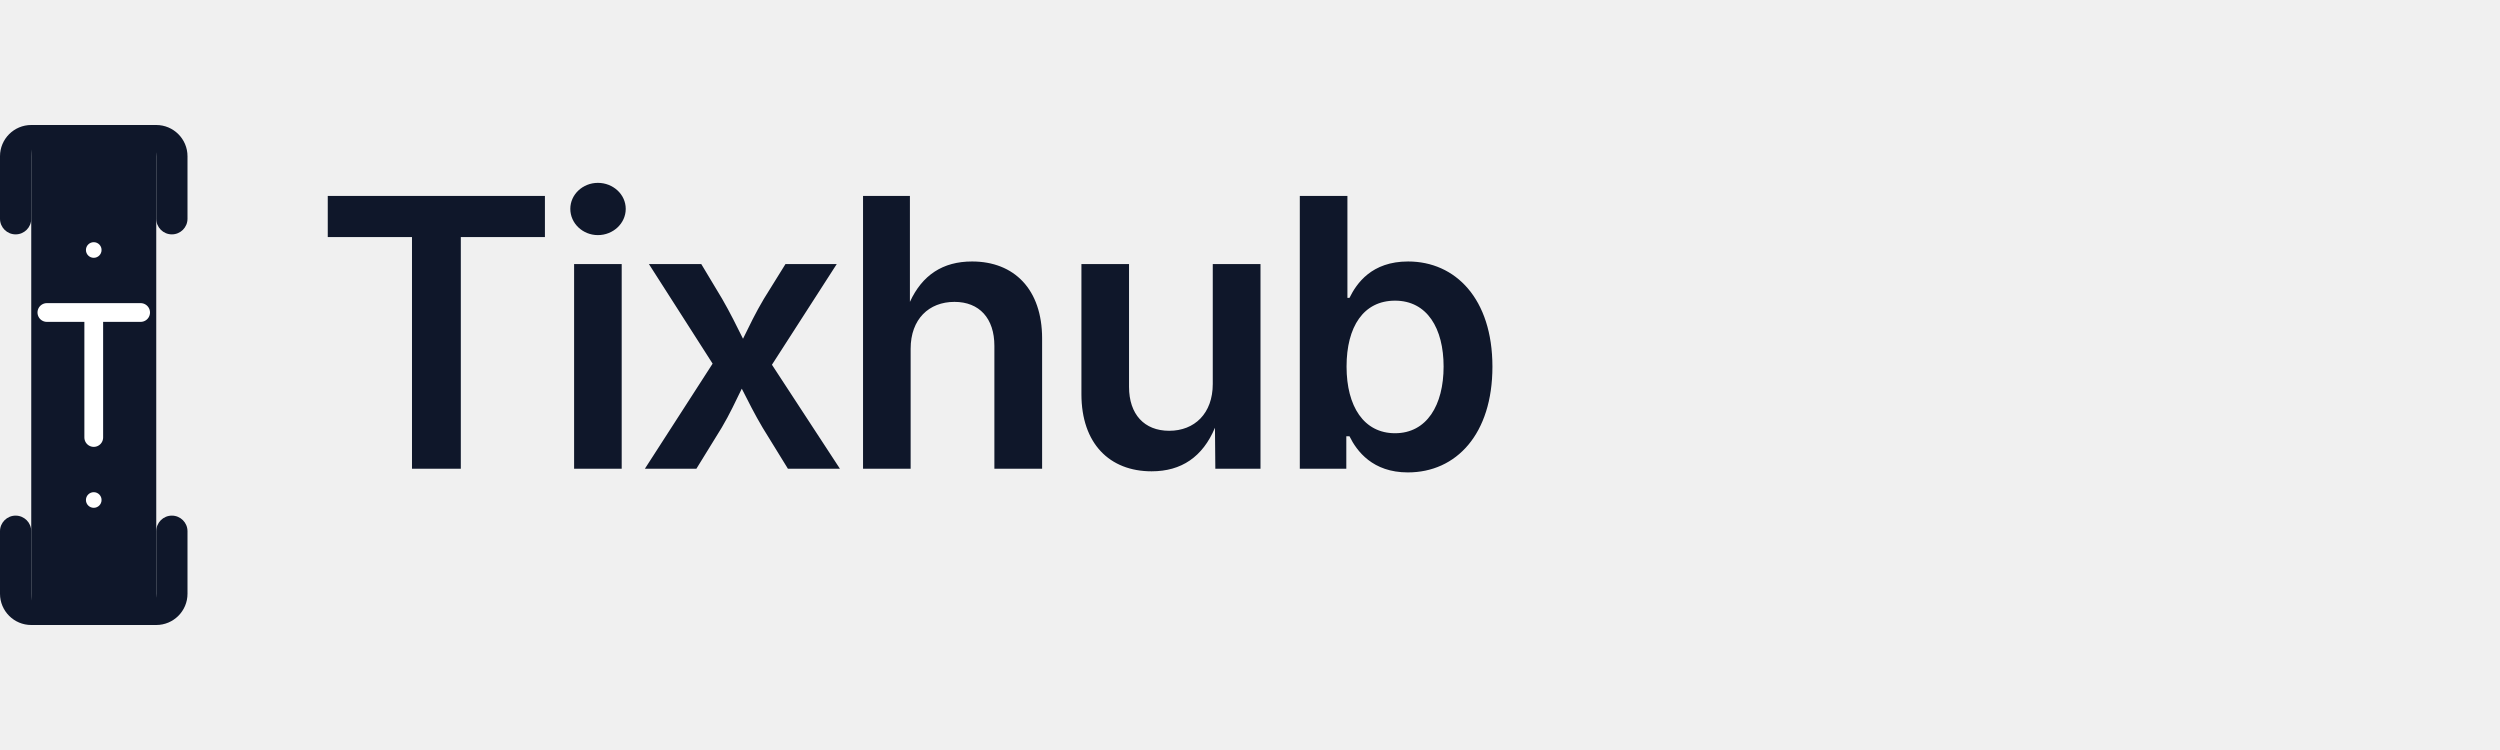
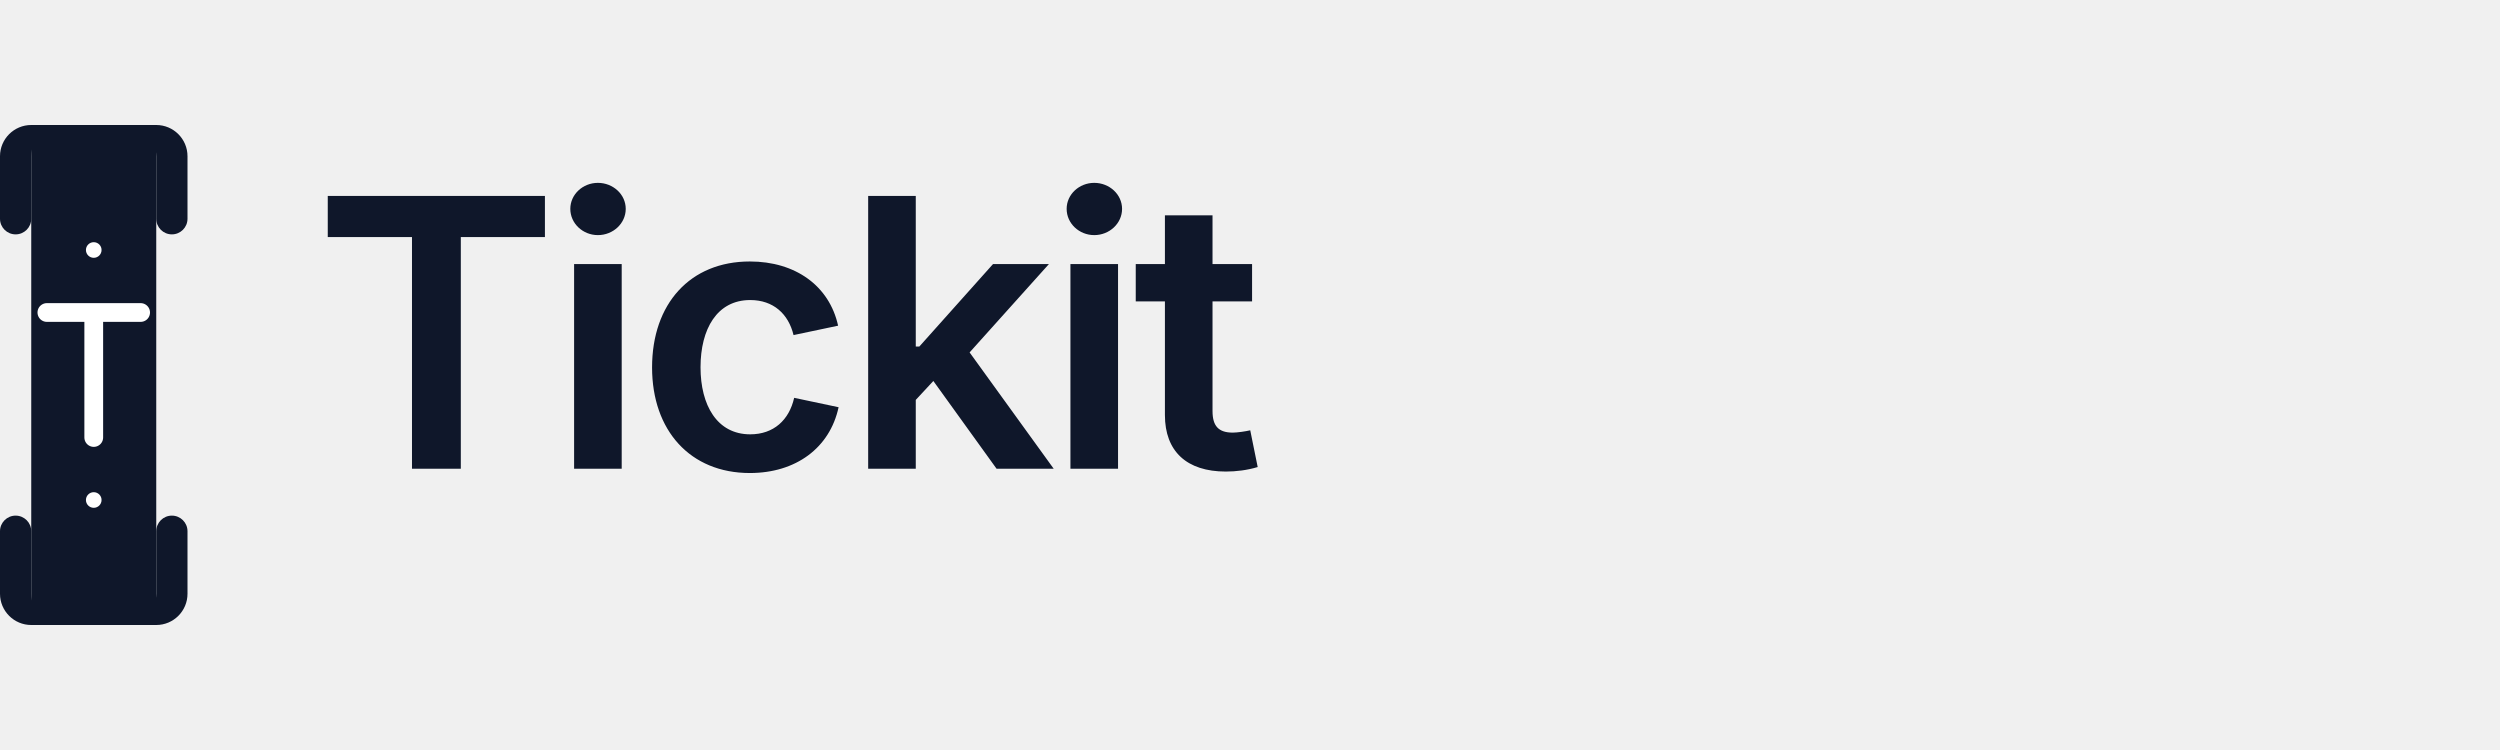
<svg xmlns="http://www.w3.org/2000/svg" width="320" height="96" viewBox="0 0 320 96" fill="none">
  <g transform="translate(0, 16)">
    <path d="M8 0C5.791 0 4 1.791 4 4V12C4 13.105 3.105 14 2 14C0.895 14 0 13.105 0 12V4C0 1.791 1.791 0 4 0H20C22.209 0 24 1.791 24 4V12C24 13.105 23.105 14 22 14C20.895 14 20 13.105 20 12V4C20 1.791 18.209 0 16 0H8Z" fill="#0F172A" />
    <path d="M8 64C5.791 64 4 62.209 4 60V52C4 50.895 3.105 50 2 50C0.895 50 0 50.895 0 52V60C0 62.209 1.791 64 4 64H20C22.209 64 24 62.209 24 60V52C24 50.895 23.105 50 22 50C20.895 50 20 50.895 20 52V60C20 62.209 18.209 64 16 64H8Z" fill="#0F172A" />
    <rect x="4" y="0" width="16" height="64" rx="1" fill="#0F172A" />
    <circle cx="12" cy="16" r="1" fill="#FFFFFF" />
    <circle cx="12" cy="48" r="1" fill="#FFFFFF" />
    <path d="M6 24H18M12 24V40" stroke="#FFFFFF" stroke-width="2.4" stroke-linecap="round" stroke-linejoin="round" />
  </g>
-   <text x="40" y="60" font-family="system-ui, -apple-system, 'SF Pro Display', -apple-system, BlinkMacSystemFont, 'Segoe UI', sans-serif" font-size="48" font-weight="600" letter-spacing="-0.03em" fill="#0F172A">Tixhub</text>
+   <text x="40" y="60" font-family="system-ui, -apple-system, 'SF Pro Display', -apple-system, BlinkMacSystemFont, 'Segoe UI', sans-serif" font-size="48" font-weight="600" letter-spacing="-0.03em" fill="#0F172A">Tickit</text>
</svg>
